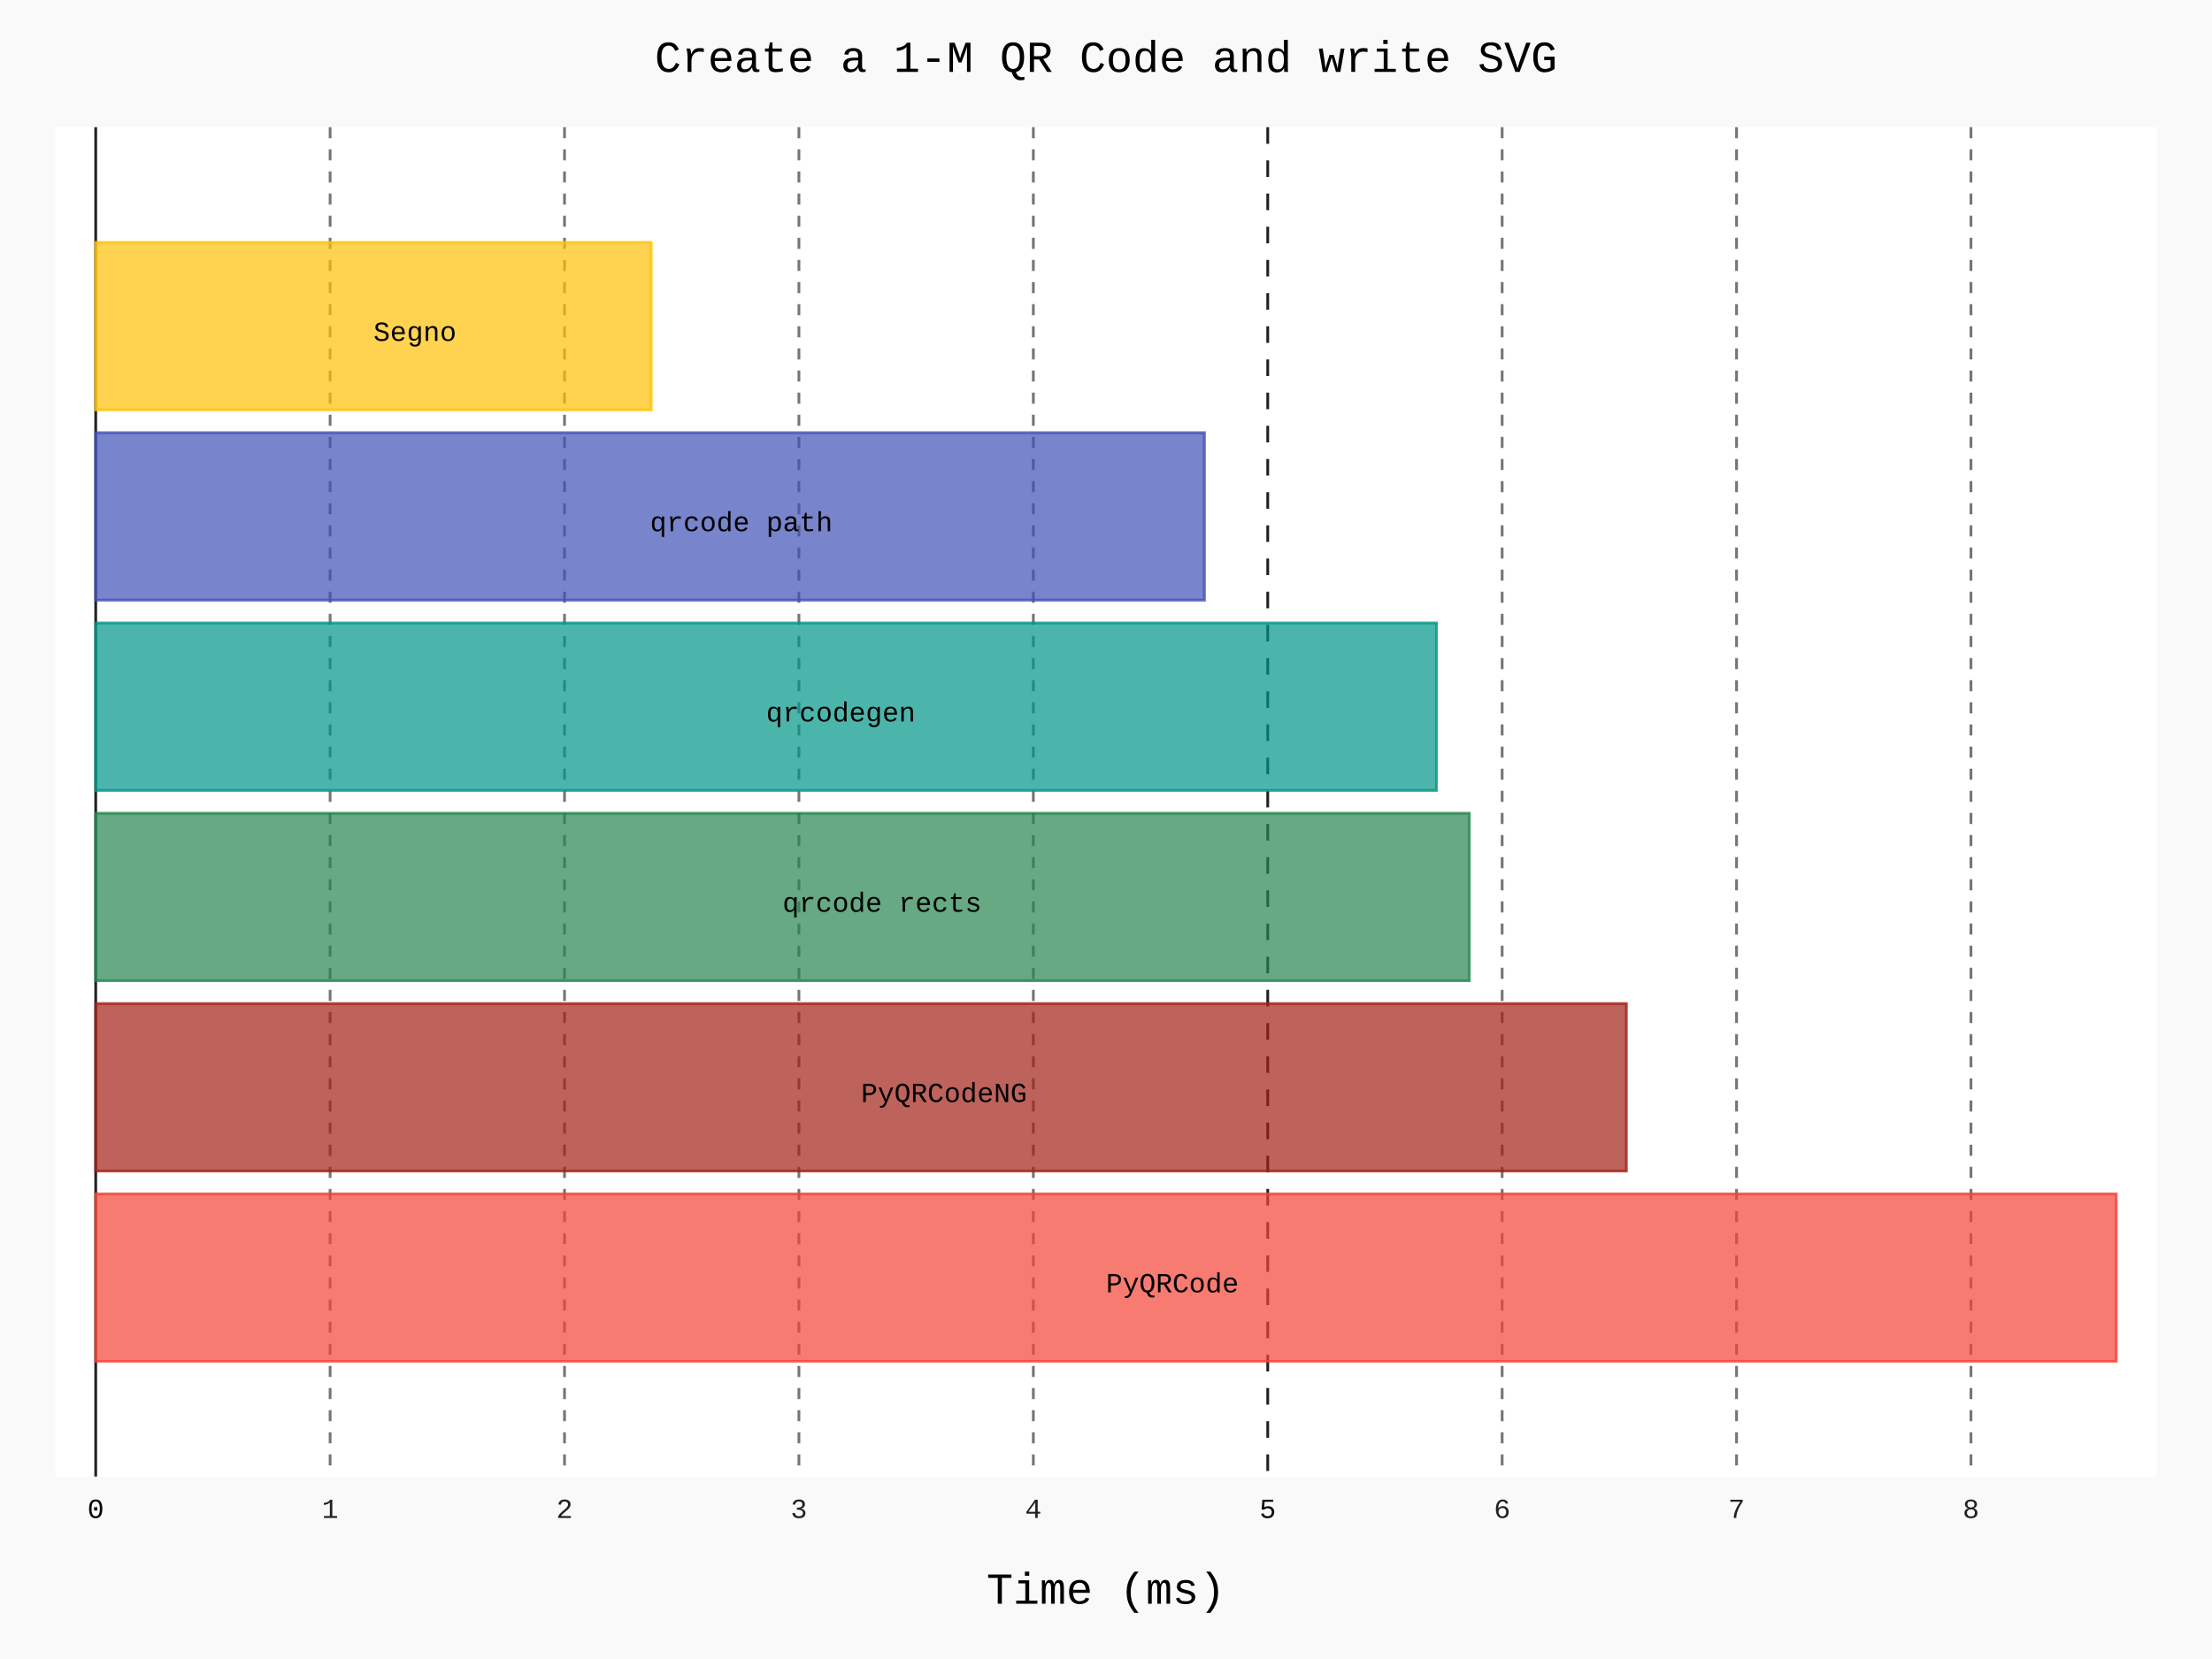
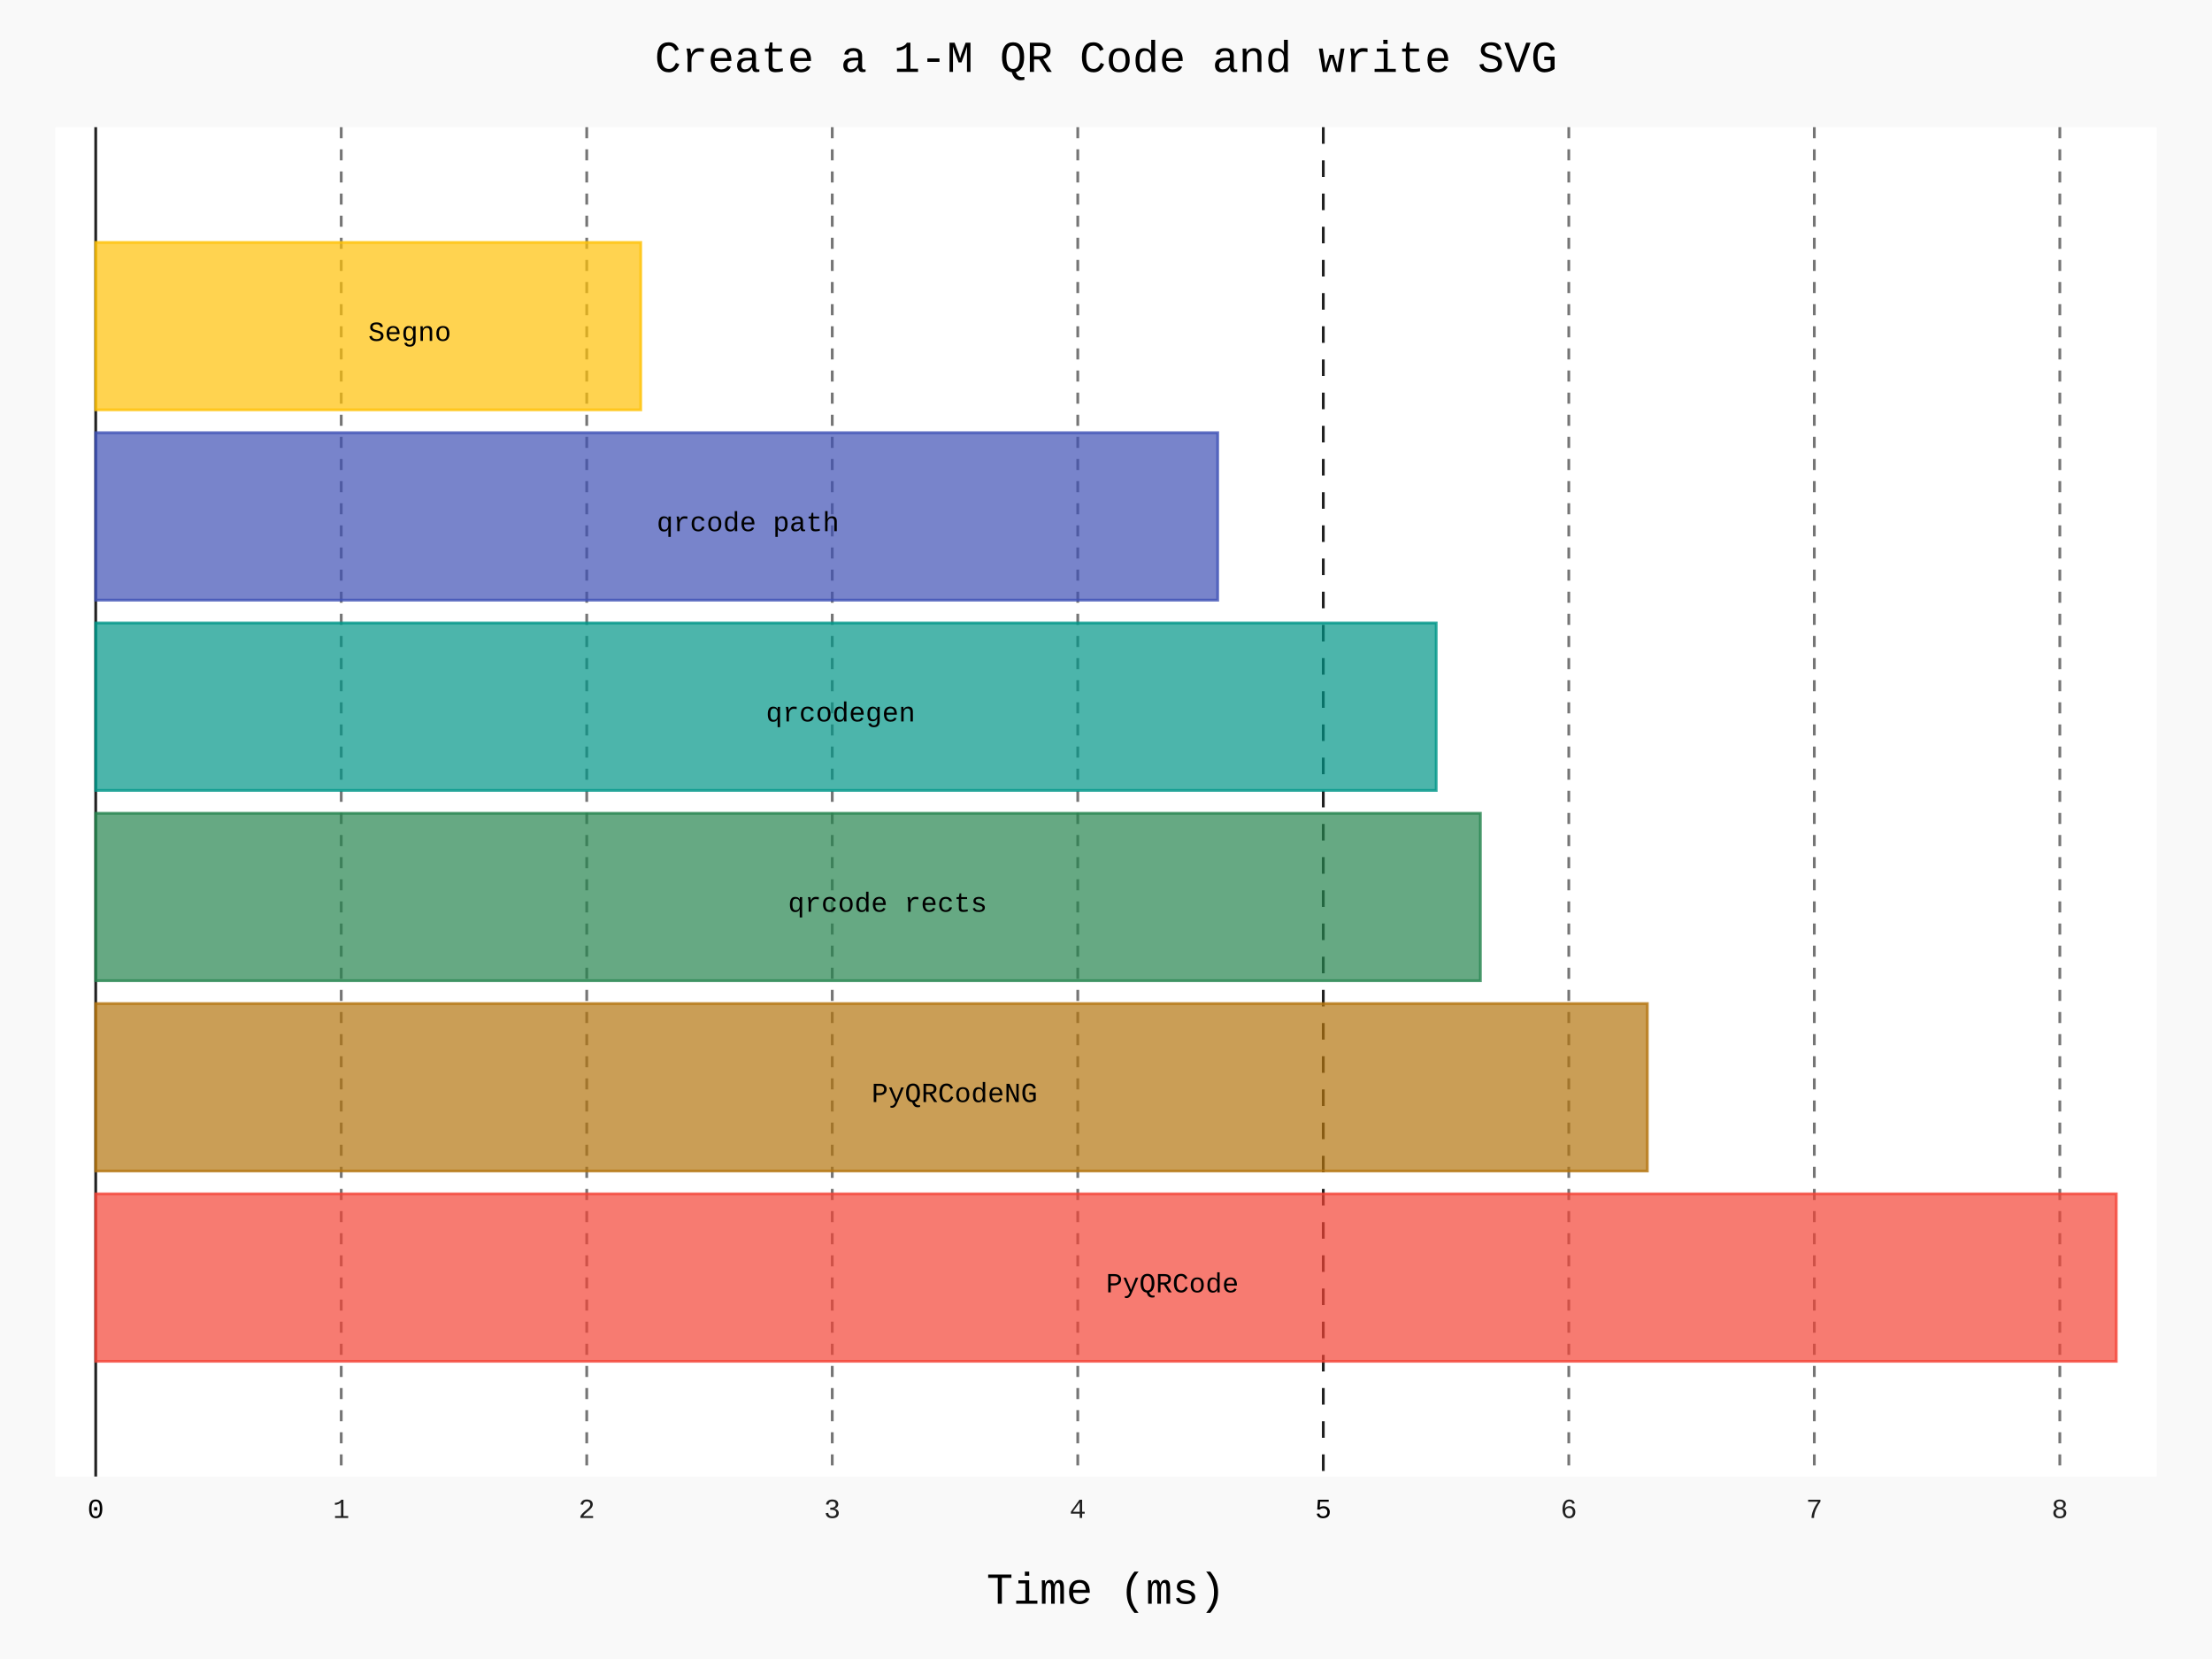
- <svg xmlns="http://www.w3.org/2000/svg" class="pygal-chart" id="chart-c8f9c5f4-5e6d-4931-a4a1-a2fbae49fbb2" viewBox="0 0 800 600">
+ <svg xmlns="http://www.w3.org/2000/svg" class="pygal-chart" id="chart-7cfa3dff-9018-4718-8fbf-e102a9ad8a00" viewBox="0 0 800 600">
  <defs>
-     <style type="text/css">#chart-c8f9c5f4-5e6d-4931-a4a1-a2fbae49fbb2{-webkit-user-select:none;-webkit-font-smoothing:antialiased;font-family:Consolas,"Liberation Mono",Menlo,Courier,monospace}#chart-c8f9c5f4-5e6d-4931-a4a1-a2fbae49fbb2 .title{font-family:Consolas,"Liberation Mono",Menlo,Courier,monospace;font-size:16px}#chart-c8f9c5f4-5e6d-4931-a4a1-a2fbae49fbb2 .legends .legend text{font-family:Consolas,"Liberation Mono",Menlo,Courier,monospace;font-size:14px}#chart-c8f9c5f4-5e6d-4931-a4a1-a2fbae49fbb2 .axis text{font-family:Consolas,"Liberation Mono",Menlo,Courier,monospace;font-size:10px}#chart-c8f9c5f4-5e6d-4931-a4a1-a2fbae49fbb2 .axis text.major{font-family:Consolas,"Liberation Mono",Menlo,Courier,monospace;font-size:10px}#chart-c8f9c5f4-5e6d-4931-a4a1-a2fbae49fbb2 .text-overlay text.value{font-family:Consolas,"Liberation Mono",Menlo,Courier,monospace;font-size:16px}#chart-c8f9c5f4-5e6d-4931-a4a1-a2fbae49fbb2 .text-overlay text.label{font-family:Consolas,"Liberation Mono",Menlo,Courier,monospace;font-size:10px}#chart-c8f9c5f4-5e6d-4931-a4a1-a2fbae49fbb2 .tooltip{font-family:Consolas,"Liberation Mono",Menlo,Courier,monospace;font-size:14px}#chart-c8f9c5f4-5e6d-4931-a4a1-a2fbae49fbb2 text.no_data{font-family:Consolas,"Liberation Mono",Menlo,Courier,monospace;font-size:64px}
- #chart-c8f9c5f4-5e6d-4931-a4a1-a2fbae49fbb2{background-color:rgba(249,249,249,1)}#chart-c8f9c5f4-5e6d-4931-a4a1-a2fbae49fbb2 path,#chart-c8f9c5f4-5e6d-4931-a4a1-a2fbae49fbb2 line,#chart-c8f9c5f4-5e6d-4931-a4a1-a2fbae49fbb2 rect,#chart-c8f9c5f4-5e6d-4931-a4a1-a2fbae49fbb2 circle{-webkit-transition:150ms;-moz-transition:150ms;transition:150ms}#chart-c8f9c5f4-5e6d-4931-a4a1-a2fbae49fbb2 .graph &gt; .background{fill:rgba(249,249,249,1)}#chart-c8f9c5f4-5e6d-4931-a4a1-a2fbae49fbb2 .plot &gt; .background{fill:rgba(255,255,255,1)}#chart-c8f9c5f4-5e6d-4931-a4a1-a2fbae49fbb2 .graph{fill:rgba(0,0,0,.87)}#chart-c8f9c5f4-5e6d-4931-a4a1-a2fbae49fbb2 text.no_data{fill:rgba(0,0,0,1)}#chart-c8f9c5f4-5e6d-4931-a4a1-a2fbae49fbb2 .title{fill:rgba(0,0,0,1)}#chart-c8f9c5f4-5e6d-4931-a4a1-a2fbae49fbb2 .legends .legend text{fill:rgba(0,0,0,.87)}#chart-c8f9c5f4-5e6d-4931-a4a1-a2fbae49fbb2 .legends .legend:hover text{fill:rgba(0,0,0,1)}#chart-c8f9c5f4-5e6d-4931-a4a1-a2fbae49fbb2 .axis .line{stroke:rgba(0,0,0,1)}#chart-c8f9c5f4-5e6d-4931-a4a1-a2fbae49fbb2 .axis .guide.line{stroke:rgba(0,0,0,.54)}#chart-c8f9c5f4-5e6d-4931-a4a1-a2fbae49fbb2 .axis .major.line{stroke:rgba(0,0,0,.87)}#chart-c8f9c5f4-5e6d-4931-a4a1-a2fbae49fbb2 .axis text.major{fill:rgba(0,0,0,1)}#chart-c8f9c5f4-5e6d-4931-a4a1-a2fbae49fbb2 .axis.y .guides:hover .guide.line,#chart-c8f9c5f4-5e6d-4931-a4a1-a2fbae49fbb2 .line-graph .axis.x .guides:hover .guide.line,#chart-c8f9c5f4-5e6d-4931-a4a1-a2fbae49fbb2 .stackedline-graph .axis.x .guides:hover .guide.line,#chart-c8f9c5f4-5e6d-4931-a4a1-a2fbae49fbb2 .xy-graph .axis.x .guides:hover .guide.line{stroke:rgba(0,0,0,1)}#chart-c8f9c5f4-5e6d-4931-a4a1-a2fbae49fbb2 .axis .guides:hover text{fill:rgba(0,0,0,1)}#chart-c8f9c5f4-5e6d-4931-a4a1-a2fbae49fbb2 .reactive{fill-opacity:.7;stroke-opacity:.8}#chart-c8f9c5f4-5e6d-4931-a4a1-a2fbae49fbb2 .ci{stroke:rgba(0,0,0,.87)}#chart-c8f9c5f4-5e6d-4931-a4a1-a2fbae49fbb2 .reactive.active,#chart-c8f9c5f4-5e6d-4931-a4a1-a2fbae49fbb2 .active .reactive{fill-opacity:.8;stroke-opacity:.9;stroke-width:4}#chart-c8f9c5f4-5e6d-4931-a4a1-a2fbae49fbb2 .ci .reactive.active{stroke-width:1.5}#chart-c8f9c5f4-5e6d-4931-a4a1-a2fbae49fbb2 .series text{fill:rgba(0,0,0,1)}#chart-c8f9c5f4-5e6d-4931-a4a1-a2fbae49fbb2 .tooltip rect{fill:rgba(255,255,255,1);stroke:rgba(0,0,0,1);-webkit-transition:opacity 150ms;-moz-transition:opacity 150ms;transition:opacity 150ms}#chart-c8f9c5f4-5e6d-4931-a4a1-a2fbae49fbb2 .tooltip .label{fill:rgba(0,0,0,.87)}#chart-c8f9c5f4-5e6d-4931-a4a1-a2fbae49fbb2 .tooltip .label{fill:rgba(0,0,0,.87)}#chart-c8f9c5f4-5e6d-4931-a4a1-a2fbae49fbb2 .tooltip .legend{font-size:.8em;fill:rgba(0,0,0,.54)}#chart-c8f9c5f4-5e6d-4931-a4a1-a2fbae49fbb2 .tooltip .x_label{font-size:.6em;fill:rgba(0,0,0,1)}#chart-c8f9c5f4-5e6d-4931-a4a1-a2fbae49fbb2 .tooltip .xlink{font-size:.5em;text-decoration:underline}#chart-c8f9c5f4-5e6d-4931-a4a1-a2fbae49fbb2 .tooltip .value{font-size:1.5em}#chart-c8f9c5f4-5e6d-4931-a4a1-a2fbae49fbb2 .bound{font-size:.5em}#chart-c8f9c5f4-5e6d-4931-a4a1-a2fbae49fbb2 .max-value{font-size:.75em;fill:rgba(0,0,0,.54)}#chart-c8f9c5f4-5e6d-4931-a4a1-a2fbae49fbb2 .map-element{fill:rgba(255,255,255,1);stroke:rgba(0,0,0,.54) !important}#chart-c8f9c5f4-5e6d-4931-a4a1-a2fbae49fbb2 .map-element .reactive{fill-opacity:inherit;stroke-opacity:inherit}#chart-c8f9c5f4-5e6d-4931-a4a1-a2fbae49fbb2 .color-0,#chart-c8f9c5f4-5e6d-4931-a4a1-a2fbae49fbb2 .color-0 a:visited{stroke:#F44336;fill:#F44336}#chart-c8f9c5f4-5e6d-4931-a4a1-a2fbae49fbb2 .color-1,#chart-c8f9c5f4-5e6d-4931-a4a1-a2fbae49fbb2 .color-1 a:visited{stroke:#3F51B5;fill:#3F51B5}#chart-c8f9c5f4-5e6d-4931-a4a1-a2fbae49fbb2 .color-2,#chart-c8f9c5f4-5e6d-4931-a4a1-a2fbae49fbb2 .color-2 a:visited{stroke:#009688;fill:#009688}#chart-c8f9c5f4-5e6d-4931-a4a1-a2fbae49fbb2 .color-3,#chart-c8f9c5f4-5e6d-4931-a4a1-a2fbae49fbb2 .color-3 a:visited{stroke:#FFC107;fill:#FFC107}#chart-c8f9c5f4-5e6d-4931-a4a1-a2fbae49fbb2 .color-4,#chart-c8f9c5f4-5e6d-4931-a4a1-a2fbae49fbb2 .color-4 a:visited{stroke:#FF5722;fill:#FF5722}#chart-c8f9c5f4-5e6d-4931-a4a1-a2fbae49fbb2 .color-5,#chart-c8f9c5f4-5e6d-4931-a4a1-a2fbae49fbb2 .color-5 a:visited{stroke:#9C27B0;fill:#9C27B0}#chart-c8f9c5f4-5e6d-4931-a4a1-a2fbae49fbb2 .text-overlay .color-0 text{fill:black}#chart-c8f9c5f4-5e6d-4931-a4a1-a2fbae49fbb2 .text-overlay .color-1 text{fill:black}#chart-c8f9c5f4-5e6d-4931-a4a1-a2fbae49fbb2 .text-overlay .color-2 text{fill:black}#chart-c8f9c5f4-5e6d-4931-a4a1-a2fbae49fbb2 .text-overlay .color-3 text{fill:black}#chart-c8f9c5f4-5e6d-4931-a4a1-a2fbae49fbb2 .text-overlay .color-4 text{fill:black}#chart-c8f9c5f4-5e6d-4931-a4a1-a2fbae49fbb2 .text-overlay .color-5 text{fill:black}
- #chart-c8f9c5f4-5e6d-4931-a4a1-a2fbae49fbb2 text.no_data{text-anchor:middle}#chart-c8f9c5f4-5e6d-4931-a4a1-a2fbae49fbb2 .guide.line{fill:none}#chart-c8f9c5f4-5e6d-4931-a4a1-a2fbae49fbb2 .centered{text-anchor:middle}#chart-c8f9c5f4-5e6d-4931-a4a1-a2fbae49fbb2 .title{text-anchor:middle}#chart-c8f9c5f4-5e6d-4931-a4a1-a2fbae49fbb2 .legends .legend text{fill-opacity:1}#chart-c8f9c5f4-5e6d-4931-a4a1-a2fbae49fbb2 .axis.x text{text-anchor:middle}#chart-c8f9c5f4-5e6d-4931-a4a1-a2fbae49fbb2 .axis.x:not(.web) text[transform]{text-anchor:start}#chart-c8f9c5f4-5e6d-4931-a4a1-a2fbae49fbb2 .axis.x:not(.web) text[transform].backwards{text-anchor:end}#chart-c8f9c5f4-5e6d-4931-a4a1-a2fbae49fbb2 .axis.y text{text-anchor:end}#chart-c8f9c5f4-5e6d-4931-a4a1-a2fbae49fbb2 .axis.y text[transform].backwards{text-anchor:start}#chart-c8f9c5f4-5e6d-4931-a4a1-a2fbae49fbb2 .axis.y2 text{text-anchor:start}#chart-c8f9c5f4-5e6d-4931-a4a1-a2fbae49fbb2 .axis.y2 text[transform].backwards{text-anchor:end}#chart-c8f9c5f4-5e6d-4931-a4a1-a2fbae49fbb2 .axis .guide.line{stroke-dasharray:4,4}#chart-c8f9c5f4-5e6d-4931-a4a1-a2fbae49fbb2 .axis .major.guide.line{stroke-dasharray:6,6}#chart-c8f9c5f4-5e6d-4931-a4a1-a2fbae49fbb2 .horizontal .axis.y .guide.line,#chart-c8f9c5f4-5e6d-4931-a4a1-a2fbae49fbb2 .horizontal .axis.y2 .guide.line,#chart-c8f9c5f4-5e6d-4931-a4a1-a2fbae49fbb2 .vertical .axis.x .guide.line{opacity:0}#chart-c8f9c5f4-5e6d-4931-a4a1-a2fbae49fbb2 .horizontal .axis.always_show .guide.line,#chart-c8f9c5f4-5e6d-4931-a4a1-a2fbae49fbb2 .vertical .axis.always_show .guide.line{opacity:1 !important}#chart-c8f9c5f4-5e6d-4931-a4a1-a2fbae49fbb2 .axis.y .guides:hover .guide.line,#chart-c8f9c5f4-5e6d-4931-a4a1-a2fbae49fbb2 .axis.y2 .guides:hover .guide.line,#chart-c8f9c5f4-5e6d-4931-a4a1-a2fbae49fbb2 .axis.x .guides:hover .guide.line{opacity:1}#chart-c8f9c5f4-5e6d-4931-a4a1-a2fbae49fbb2 .axis .guides:hover text{opacity:1}#chart-c8f9c5f4-5e6d-4931-a4a1-a2fbae49fbb2 .nofill{fill:none}#chart-c8f9c5f4-5e6d-4931-a4a1-a2fbae49fbb2 .subtle-fill{fill-opacity:.2}#chart-c8f9c5f4-5e6d-4931-a4a1-a2fbae49fbb2 .dot{stroke-width:1px;fill-opacity:1}#chart-c8f9c5f4-5e6d-4931-a4a1-a2fbae49fbb2 .dot.active{stroke-width:5px}#chart-c8f9c5f4-5e6d-4931-a4a1-a2fbae49fbb2 .dot.negative{fill:transparent}#chart-c8f9c5f4-5e6d-4931-a4a1-a2fbae49fbb2 text,#chart-c8f9c5f4-5e6d-4931-a4a1-a2fbae49fbb2 tspan{stroke:none !important}#chart-c8f9c5f4-5e6d-4931-a4a1-a2fbae49fbb2 .series text.active{opacity:1}#chart-c8f9c5f4-5e6d-4931-a4a1-a2fbae49fbb2 .tooltip rect{fill-opacity:.95;stroke-width:.5}#chart-c8f9c5f4-5e6d-4931-a4a1-a2fbae49fbb2 .tooltip text{fill-opacity:1}#chart-c8f9c5f4-5e6d-4931-a4a1-a2fbae49fbb2 .showable{visibility:hidden}#chart-c8f9c5f4-5e6d-4931-a4a1-a2fbae49fbb2 .showable.shown{visibility:visible}#chart-c8f9c5f4-5e6d-4931-a4a1-a2fbae49fbb2 .gauge-background{fill:rgba(229,229,229,1);stroke:none}#chart-c8f9c5f4-5e6d-4931-a4a1-a2fbae49fbb2 .bg-lines{stroke:rgba(249,249,249,1);stroke-width:2px}</style>
+     <style type="text/css">#chart-7cfa3dff-9018-4718-8fbf-e102a9ad8a00{-webkit-user-select:none;-webkit-font-smoothing:antialiased;font-family:Consolas,"Liberation Mono",Menlo,Courier,monospace}#chart-7cfa3dff-9018-4718-8fbf-e102a9ad8a00 .title{font-family:Consolas,"Liberation Mono",Menlo,Courier,monospace;font-size:16px}#chart-7cfa3dff-9018-4718-8fbf-e102a9ad8a00 .legends .legend text{font-family:Consolas,"Liberation Mono",Menlo,Courier,monospace;font-size:14px}#chart-7cfa3dff-9018-4718-8fbf-e102a9ad8a00 .axis text{font-family:Consolas,"Liberation Mono",Menlo,Courier,monospace;font-size:10px}#chart-7cfa3dff-9018-4718-8fbf-e102a9ad8a00 .axis text.major{font-family:Consolas,"Liberation Mono",Menlo,Courier,monospace;font-size:10px}#chart-7cfa3dff-9018-4718-8fbf-e102a9ad8a00 .text-overlay text.value{font-family:Consolas,"Liberation Mono",Menlo,Courier,monospace;font-size:16px}#chart-7cfa3dff-9018-4718-8fbf-e102a9ad8a00 .text-overlay text.label{font-family:Consolas,"Liberation Mono",Menlo,Courier,monospace;font-size:10px}#chart-7cfa3dff-9018-4718-8fbf-e102a9ad8a00 .tooltip{font-family:Consolas,"Liberation Mono",Menlo,Courier,monospace;font-size:14px}#chart-7cfa3dff-9018-4718-8fbf-e102a9ad8a00 text.no_data{font-family:Consolas,"Liberation Mono",Menlo,Courier,monospace;font-size:64px}
+ #chart-7cfa3dff-9018-4718-8fbf-e102a9ad8a00{background-color:rgba(249,249,249,1)}#chart-7cfa3dff-9018-4718-8fbf-e102a9ad8a00 path,#chart-7cfa3dff-9018-4718-8fbf-e102a9ad8a00 line,#chart-7cfa3dff-9018-4718-8fbf-e102a9ad8a00 rect,#chart-7cfa3dff-9018-4718-8fbf-e102a9ad8a00 circle{-webkit-transition:150ms;-moz-transition:150ms;transition:150ms}#chart-7cfa3dff-9018-4718-8fbf-e102a9ad8a00 .graph &gt; .background{fill:rgba(249,249,249,1)}#chart-7cfa3dff-9018-4718-8fbf-e102a9ad8a00 .plot &gt; .background{fill:rgba(255,255,255,1)}#chart-7cfa3dff-9018-4718-8fbf-e102a9ad8a00 .graph{fill:rgba(0,0,0,.87)}#chart-7cfa3dff-9018-4718-8fbf-e102a9ad8a00 text.no_data{fill:rgba(0,0,0,1)}#chart-7cfa3dff-9018-4718-8fbf-e102a9ad8a00 .title{fill:rgba(0,0,0,1)}#chart-7cfa3dff-9018-4718-8fbf-e102a9ad8a00 .legends .legend text{fill:rgba(0,0,0,.87)}#chart-7cfa3dff-9018-4718-8fbf-e102a9ad8a00 .legends .legend:hover text{fill:rgba(0,0,0,1)}#chart-7cfa3dff-9018-4718-8fbf-e102a9ad8a00 .axis .line{stroke:rgba(0,0,0,1)}#chart-7cfa3dff-9018-4718-8fbf-e102a9ad8a00 .axis .guide.line{stroke:rgba(0,0,0,.54)}#chart-7cfa3dff-9018-4718-8fbf-e102a9ad8a00 .axis .major.line{stroke:rgba(0,0,0,.87)}#chart-7cfa3dff-9018-4718-8fbf-e102a9ad8a00 .axis text.major{fill:rgba(0,0,0,1)}#chart-7cfa3dff-9018-4718-8fbf-e102a9ad8a00 .axis.y .guides:hover .guide.line,#chart-7cfa3dff-9018-4718-8fbf-e102a9ad8a00 .line-graph .axis.x .guides:hover .guide.line,#chart-7cfa3dff-9018-4718-8fbf-e102a9ad8a00 .stackedline-graph .axis.x .guides:hover .guide.line,#chart-7cfa3dff-9018-4718-8fbf-e102a9ad8a00 .xy-graph .axis.x .guides:hover .guide.line{stroke:rgba(0,0,0,1)}#chart-7cfa3dff-9018-4718-8fbf-e102a9ad8a00 .axis .guides:hover text{fill:rgba(0,0,0,1)}#chart-7cfa3dff-9018-4718-8fbf-e102a9ad8a00 .reactive{fill-opacity:.7;stroke-opacity:.8}#chart-7cfa3dff-9018-4718-8fbf-e102a9ad8a00 .ci{stroke:rgba(0,0,0,.87)}#chart-7cfa3dff-9018-4718-8fbf-e102a9ad8a00 .reactive.active,#chart-7cfa3dff-9018-4718-8fbf-e102a9ad8a00 .active .reactive{fill-opacity:.8;stroke-opacity:.9;stroke-width:4}#chart-7cfa3dff-9018-4718-8fbf-e102a9ad8a00 .ci .reactive.active{stroke-width:1.5}#chart-7cfa3dff-9018-4718-8fbf-e102a9ad8a00 .series text{fill:rgba(0,0,0,1)}#chart-7cfa3dff-9018-4718-8fbf-e102a9ad8a00 .tooltip rect{fill:rgba(255,255,255,1);stroke:rgba(0,0,0,1);-webkit-transition:opacity 150ms;-moz-transition:opacity 150ms;transition:opacity 150ms}#chart-7cfa3dff-9018-4718-8fbf-e102a9ad8a00 .tooltip .label{fill:rgba(0,0,0,.87)}#chart-7cfa3dff-9018-4718-8fbf-e102a9ad8a00 .tooltip .label{fill:rgba(0,0,0,.87)}#chart-7cfa3dff-9018-4718-8fbf-e102a9ad8a00 .tooltip .legend{font-size:.8em;fill:rgba(0,0,0,.54)}#chart-7cfa3dff-9018-4718-8fbf-e102a9ad8a00 .tooltip .x_label{font-size:.6em;fill:rgba(0,0,0,1)}#chart-7cfa3dff-9018-4718-8fbf-e102a9ad8a00 .tooltip .xlink{font-size:.5em;text-decoration:underline}#chart-7cfa3dff-9018-4718-8fbf-e102a9ad8a00 .tooltip .value{font-size:1.5em}#chart-7cfa3dff-9018-4718-8fbf-e102a9ad8a00 .bound{font-size:.5em}#chart-7cfa3dff-9018-4718-8fbf-e102a9ad8a00 .max-value{font-size:.75em;fill:rgba(0,0,0,.54)}#chart-7cfa3dff-9018-4718-8fbf-e102a9ad8a00 .map-element{fill:rgba(255,255,255,1);stroke:rgba(0,0,0,.54) !important}#chart-7cfa3dff-9018-4718-8fbf-e102a9ad8a00 .map-element .reactive{fill-opacity:inherit;stroke-opacity:inherit}#chart-7cfa3dff-9018-4718-8fbf-e102a9ad8a00 .color-0,#chart-7cfa3dff-9018-4718-8fbf-e102a9ad8a00 .color-0 a:visited{stroke:#F44336;fill:#F44336}#chart-7cfa3dff-9018-4718-8fbf-e102a9ad8a00 .color-1,#chart-7cfa3dff-9018-4718-8fbf-e102a9ad8a00 .color-1 a:visited{stroke:#3F51B5;fill:#3F51B5}#chart-7cfa3dff-9018-4718-8fbf-e102a9ad8a00 .color-2,#chart-7cfa3dff-9018-4718-8fbf-e102a9ad8a00 .color-2 a:visited{stroke:#009688;fill:#009688}#chart-7cfa3dff-9018-4718-8fbf-e102a9ad8a00 .color-3,#chart-7cfa3dff-9018-4718-8fbf-e102a9ad8a00 .color-3 a:visited{stroke:#FFC107;fill:#FFC107}#chart-7cfa3dff-9018-4718-8fbf-e102a9ad8a00 .color-4,#chart-7cfa3dff-9018-4718-8fbf-e102a9ad8a00 .color-4 a:visited{stroke:#FF5722;fill:#FF5722}#chart-7cfa3dff-9018-4718-8fbf-e102a9ad8a00 .color-5,#chart-7cfa3dff-9018-4718-8fbf-e102a9ad8a00 .color-5 a:visited{stroke:#9C27B0;fill:#9C27B0}#chart-7cfa3dff-9018-4718-8fbf-e102a9ad8a00 .text-overlay .color-0 text{fill:black}#chart-7cfa3dff-9018-4718-8fbf-e102a9ad8a00 .text-overlay .color-1 text{fill:black}#chart-7cfa3dff-9018-4718-8fbf-e102a9ad8a00 .text-overlay .color-2 text{fill:black}#chart-7cfa3dff-9018-4718-8fbf-e102a9ad8a00 .text-overlay .color-3 text{fill:black}#chart-7cfa3dff-9018-4718-8fbf-e102a9ad8a00 .text-overlay .color-4 text{fill:black}#chart-7cfa3dff-9018-4718-8fbf-e102a9ad8a00 .text-overlay .color-5 text{fill:black}
+ #chart-7cfa3dff-9018-4718-8fbf-e102a9ad8a00 text.no_data{text-anchor:middle}#chart-7cfa3dff-9018-4718-8fbf-e102a9ad8a00 .guide.line{fill:none}#chart-7cfa3dff-9018-4718-8fbf-e102a9ad8a00 .centered{text-anchor:middle}#chart-7cfa3dff-9018-4718-8fbf-e102a9ad8a00 .title{text-anchor:middle}#chart-7cfa3dff-9018-4718-8fbf-e102a9ad8a00 .legends .legend text{fill-opacity:1}#chart-7cfa3dff-9018-4718-8fbf-e102a9ad8a00 .axis.x text{text-anchor:middle}#chart-7cfa3dff-9018-4718-8fbf-e102a9ad8a00 .axis.x:not(.web) text[transform]{text-anchor:start}#chart-7cfa3dff-9018-4718-8fbf-e102a9ad8a00 .axis.x:not(.web) text[transform].backwards{text-anchor:end}#chart-7cfa3dff-9018-4718-8fbf-e102a9ad8a00 .axis.y text{text-anchor:end}#chart-7cfa3dff-9018-4718-8fbf-e102a9ad8a00 .axis.y text[transform].backwards{text-anchor:start}#chart-7cfa3dff-9018-4718-8fbf-e102a9ad8a00 .axis.y2 text{text-anchor:start}#chart-7cfa3dff-9018-4718-8fbf-e102a9ad8a00 .axis.y2 text[transform].backwards{text-anchor:end}#chart-7cfa3dff-9018-4718-8fbf-e102a9ad8a00 .axis .guide.line{stroke-dasharray:4,4}#chart-7cfa3dff-9018-4718-8fbf-e102a9ad8a00 .axis .major.guide.line{stroke-dasharray:6,6}#chart-7cfa3dff-9018-4718-8fbf-e102a9ad8a00 .horizontal .axis.y .guide.line,#chart-7cfa3dff-9018-4718-8fbf-e102a9ad8a00 .horizontal .axis.y2 .guide.line,#chart-7cfa3dff-9018-4718-8fbf-e102a9ad8a00 .vertical .axis.x .guide.line{opacity:0}#chart-7cfa3dff-9018-4718-8fbf-e102a9ad8a00 .horizontal .axis.always_show .guide.line,#chart-7cfa3dff-9018-4718-8fbf-e102a9ad8a00 .vertical .axis.always_show .guide.line{opacity:1 !important}#chart-7cfa3dff-9018-4718-8fbf-e102a9ad8a00 .axis.y .guides:hover .guide.line,#chart-7cfa3dff-9018-4718-8fbf-e102a9ad8a00 .axis.y2 .guides:hover .guide.line,#chart-7cfa3dff-9018-4718-8fbf-e102a9ad8a00 .axis.x .guides:hover .guide.line{opacity:1}#chart-7cfa3dff-9018-4718-8fbf-e102a9ad8a00 .axis .guides:hover text{opacity:1}#chart-7cfa3dff-9018-4718-8fbf-e102a9ad8a00 .nofill{fill:none}#chart-7cfa3dff-9018-4718-8fbf-e102a9ad8a00 .subtle-fill{fill-opacity:.2}#chart-7cfa3dff-9018-4718-8fbf-e102a9ad8a00 .dot{stroke-width:1px;fill-opacity:1}#chart-7cfa3dff-9018-4718-8fbf-e102a9ad8a00 .dot.active{stroke-width:5px}#chart-7cfa3dff-9018-4718-8fbf-e102a9ad8a00 .dot.negative{fill:transparent}#chart-7cfa3dff-9018-4718-8fbf-e102a9ad8a00 text,#chart-7cfa3dff-9018-4718-8fbf-e102a9ad8a00 tspan{stroke:none !important}#chart-7cfa3dff-9018-4718-8fbf-e102a9ad8a00 .series text.active{opacity:1}#chart-7cfa3dff-9018-4718-8fbf-e102a9ad8a00 .tooltip rect{fill-opacity:.95;stroke-width:.5}#chart-7cfa3dff-9018-4718-8fbf-e102a9ad8a00 .tooltip text{fill-opacity:1}#chart-7cfa3dff-9018-4718-8fbf-e102a9ad8a00 .showable{visibility:hidden}#chart-7cfa3dff-9018-4718-8fbf-e102a9ad8a00 .showable.shown{visibility:visible}#chart-7cfa3dff-9018-4718-8fbf-e102a9ad8a00 .gauge-background{fill:rgba(229,229,229,1);stroke:none}#chart-7cfa3dff-9018-4718-8fbf-e102a9ad8a00 .bg-lines{stroke:rgba(249,249,249,1);stroke-width:2px}</style>
  </defs>
  <g class="graph horizontalbar-graph horizontal">
    <rect class="background" height="600" width="800" x="0" y="0" />
    <g class="plot" transform="translate(20, 46)">
      <rect class="background" height="488" width="760" x="0" y="0" />
      <g class="axis x always_show">
        <g class="guides">
          <path class="axis major line" d="M14.615 0 v488" />
          <text class="major" x="14.615" y="503.0">0</text>
        </g>
        <g class="guides">
-           <path class="guide line" d="M99.391 0 v488" />
-           <text class="" x="99.391" y="503.0">1</text>
+           <path class="guide line" d="M103.409 0 v488" />
+           <text class="" x="103.409" y="503.0">1</text>
        </g>
        <g class="guides">
-           <path class="guide line" d="M184.167 0 v488" />
-           <text class="" x="184.167" y="503.0">2</text>
+           <path class="guide line" d="M192.202 0 v488" />
+           <text class="" x="192.202" y="503.0">2</text>
        </g>
        <g class="guides">
-           <path class="guide line" d="M268.943 0 v488" />
-           <text class="" x="268.943" y="503.0">3</text>
+           <path class="guide line" d="M280.995 0 v488" />
+           <text class="" x="280.995" y="503.0">3</text>
        </g>
        <g class="guides">
-           <path class="guide line" d="M353.719 0 v488" />
-           <text class="" x="353.719" y="503.0">4</text>
+           <path class="guide line" d="M369.789 0 v488" />
+           <text class="" x="369.789" y="503.0">4</text>
        </g>
        <g class="guides">
-           <path class="major guide line" d="M438.495 0 v488" />
-           <text class="major" x="438.495" y="503.0">5</text>
+           <path class="major guide line" d="M458.582 0 v488" />
+           <text class="major" x="458.582" y="503.0">5</text>
        </g>
        <g class="guides">
-           <path class="guide line" d="M523.271 0 v488" />
-           <text class="" x="523.271" y="503.0">6</text>
+           <path class="guide line" d="M547.375 0 v488" />
+           <text class="" x="547.375" y="503.0">6</text>
        </g>
        <g class="guides">
-           <path class="guide line" d="M608.047 0 v488" />
-           <text class="" x="608.047" y="503.0">7</text>
+           <path class="guide line" d="M636.169 0 v488" />
+           <text class="" x="636.169" y="503.0">7</text>
        </g>
        <g class="guides">
-           <path class="guide line" d="M692.823 0 v488" />
-           <text class="" x="692.823" y="503.0">8</text>
+           <path class="guide line" d="M724.962 0 v488" />
+           <text class="" x="724.962" y="503.0">8</text>
        </g>
      </g>
      <g class="series serie-5 color-5">
        <g class="bars">
          <g class="bar" style="fill: #F44336; stroke: #F44336">
            <rect class="rect reactive tooltip-trigger" height="60.562" rx="0" ry="0" width="730.769" x="14.615" y="385.77" />
          </g>
        </g>
      </g>
      <g class="series serie-4 color-4">
        <g class="bars">
-           <g class="bar" style="fill: #A22118; stroke: #A22118">
-             <rect class="rect reactive tooltip-trigger" height="60.562" rx="0" ry="0" width="553.587" x="14.615" y="316.95" />
+           <g class="bar" style="fill: #b4750f; stroke: #b4750f">
+             <rect class="rect reactive tooltip-trigger" height="60.562" rx="0" ry="0" width="561.174" x="14.615" y="316.95" />
          </g>
        </g>
      </g>
      <g class="series serie-3 color-3">
        <g class="bars">
          <g class="bar" style="fill: #26854F; stroke: #26854F">
-             <rect class="rect reactive tooltip-trigger" height="60.562" rx="0" ry="0" width="496.787" x="14.615" y="248.129" />
+             <rect class="rect reactive tooltip-trigger" height="60.562" rx="0" ry="0" width="500.794" x="14.615" y="248.129" />
          </g>
        </g>
      </g>
      <g class="series serie-2 color-2">
        <g class="bars">
          <g class="bar" style="fill: #009688; stroke: #009688">
-             <rect class="rect reactive tooltip-trigger" height="60.562" rx="0" ry="0" width="484.919" x="14.615" y="179.309" />
+             <rect class="rect reactive tooltip-trigger" height="60.562" rx="0" ry="0" width="484.812" x="14.615" y="179.309" />
          </g>
        </g>
      </g>
      <g class="series serie-1 color-1">
        <g class="bars">
          <g class="bar" style="fill: #3F51B5; stroke: #3F51B5">
-             <rect class="rect reactive tooltip-trigger" height="60.562" rx="0" ry="0" width="400.991" x="14.615" y="110.488" />
+             <rect class="rect reactive tooltip-trigger" height="60.562" rx="0" ry="0" width="405.786" x="14.615" y="110.488" />
          </g>
        </g>
      </g>
      <g class="series serie-0 color-0">
        <g class="bars">
          <g class="bar" style="fill: #FFC107; stroke: #FFC107">
-             <rect class="rect reactive tooltip-trigger" height="60.562" rx="0" ry="0" width="200.919" x="14.615" y="41.668" />
+             <rect class="rect reactive tooltip-trigger" height="60.562" rx="0" ry="0" width="197.121" x="14.615" y="41.668" />
          </g>
        </g>
      </g>
    </g>
    <g class="titles">
      <text class="title plot_title" x="400.0" y="26">Create a 1-M QR Code and write SVG</text>
      <text class="title" x="400.0" y="580">Time (ms)</text>
    </g>
    <g class="plot overlay" transform="translate(20, 46)">
      <g class="series serie-5 color-5" />
      <g class="series serie-4 color-4" />
      <g class="series serie-3 color-3" />
      <g class="series serie-2 color-2" />
      <g class="series serie-1 color-1" />
      <g class="series serie-0 color-0" />
    </g>
    <g class="plot text-overlay" transform="translate(20, 46)">
      <g class="series serie-5 color-5">
-         <text class="label" x="380" y="421.385">PyQRCode</text>
+         <text class="label" x="380.0" y="421.385">PyQRCode</text>
      </g>
      <g class="series serie-4 color-4">
-         <text class="label" x="291.409" y="352.564">PyQRCodeNG</text>
+         <text class="label" x="295.202" y="352.564">PyQRCodeNG</text>
      </g>
      <g class="series serie-3 color-3">
-         <text class="label" x="263.009" y="283.744">qrcode rects</text>
+         <text class="label" x="265.013" y="283.744">qrcode rects</text>
      </g>
      <g class="series serie-2 color-2">
-         <text class="label" x="257.075" y="214.923">qrcodegen</text>
+         <text class="label" x="257.021" y="214.923">qrcodegen</text>
      </g>
      <g class="series serie-1 color-1">
-         <text class="label" x="215.111" y="146.103">qrcode path</text>
+         <text class="label" x="217.508" y="146.103">qrcode path</text>
      </g>
      <g class="series serie-0 color-0">
-         <text class="label" x="115.075" y="77.282">Segno</text>
+         <text class="label" x="113.176" y="77.282">Segno</text>
      </g>
    </g>
    <g class="plot tooltip-overlay" transform="translate(20, 46)">
      <g class="tooltip" style="opacity: 0" transform="translate(0 0)">
        <rect class="tooltip-box" height="0" rx="0" ry="0" width="0" />
        <g class="text" />
      </g>
    </g>
  </g>
</svg>
